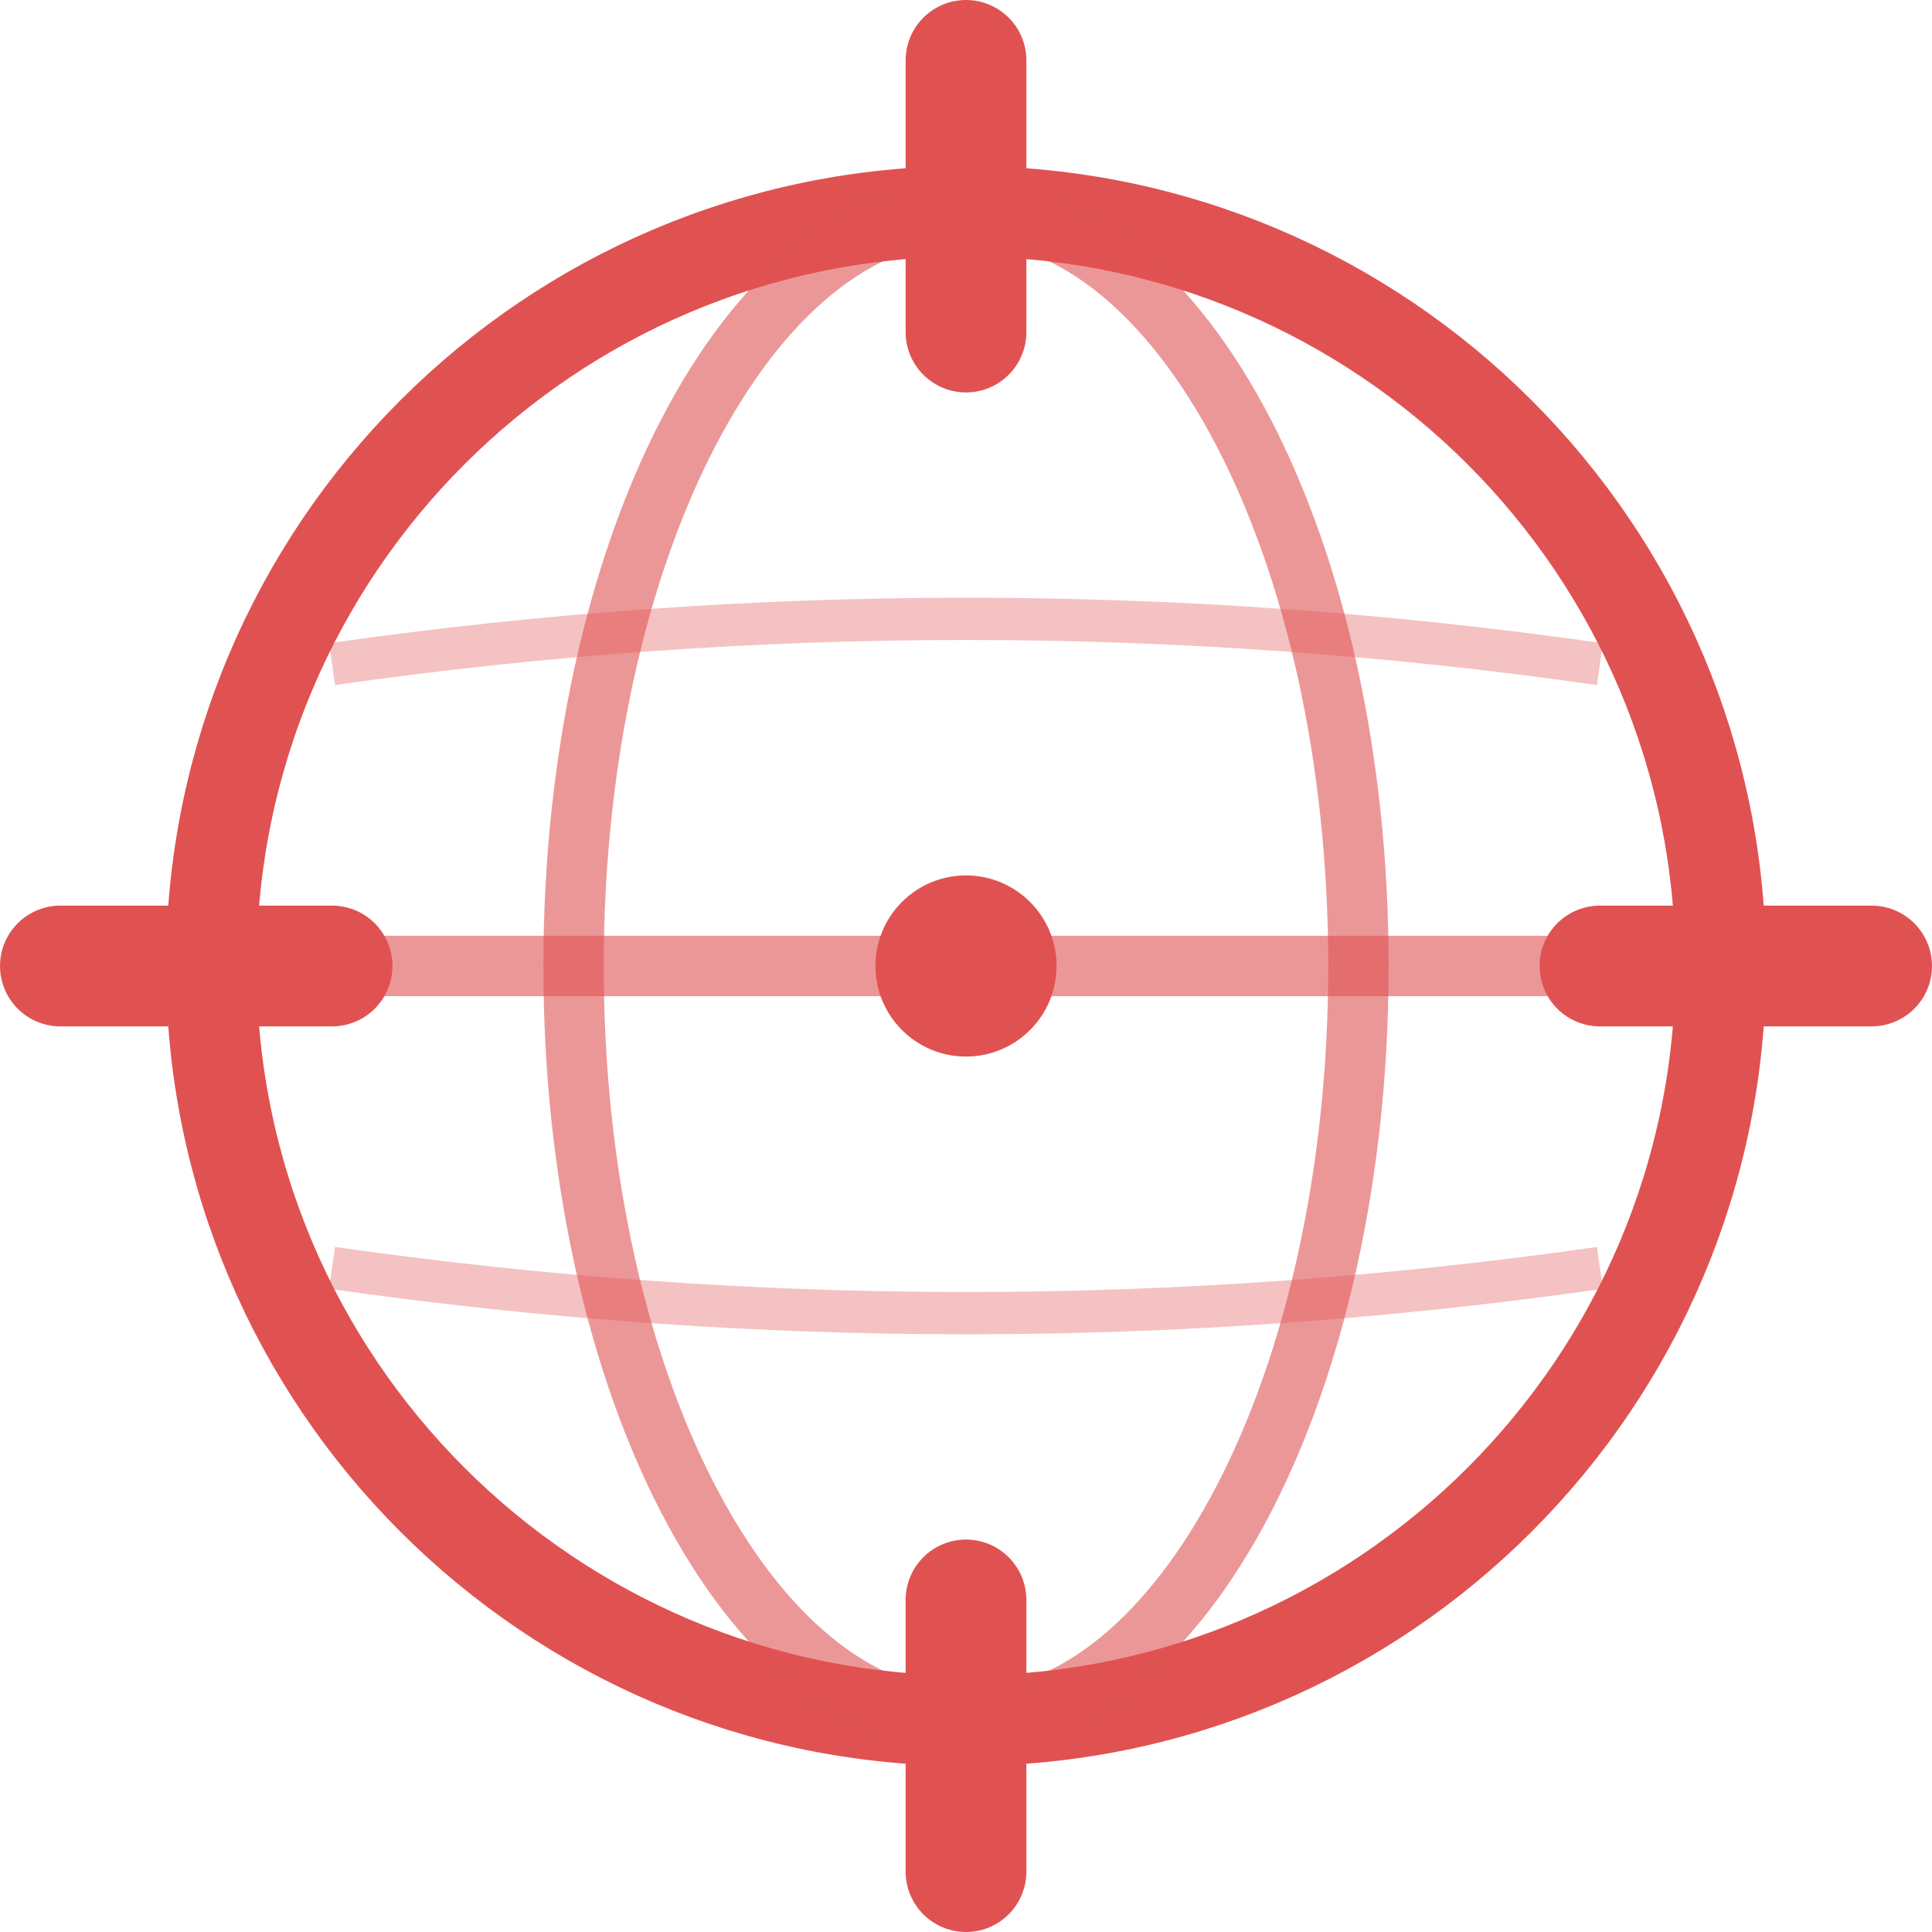
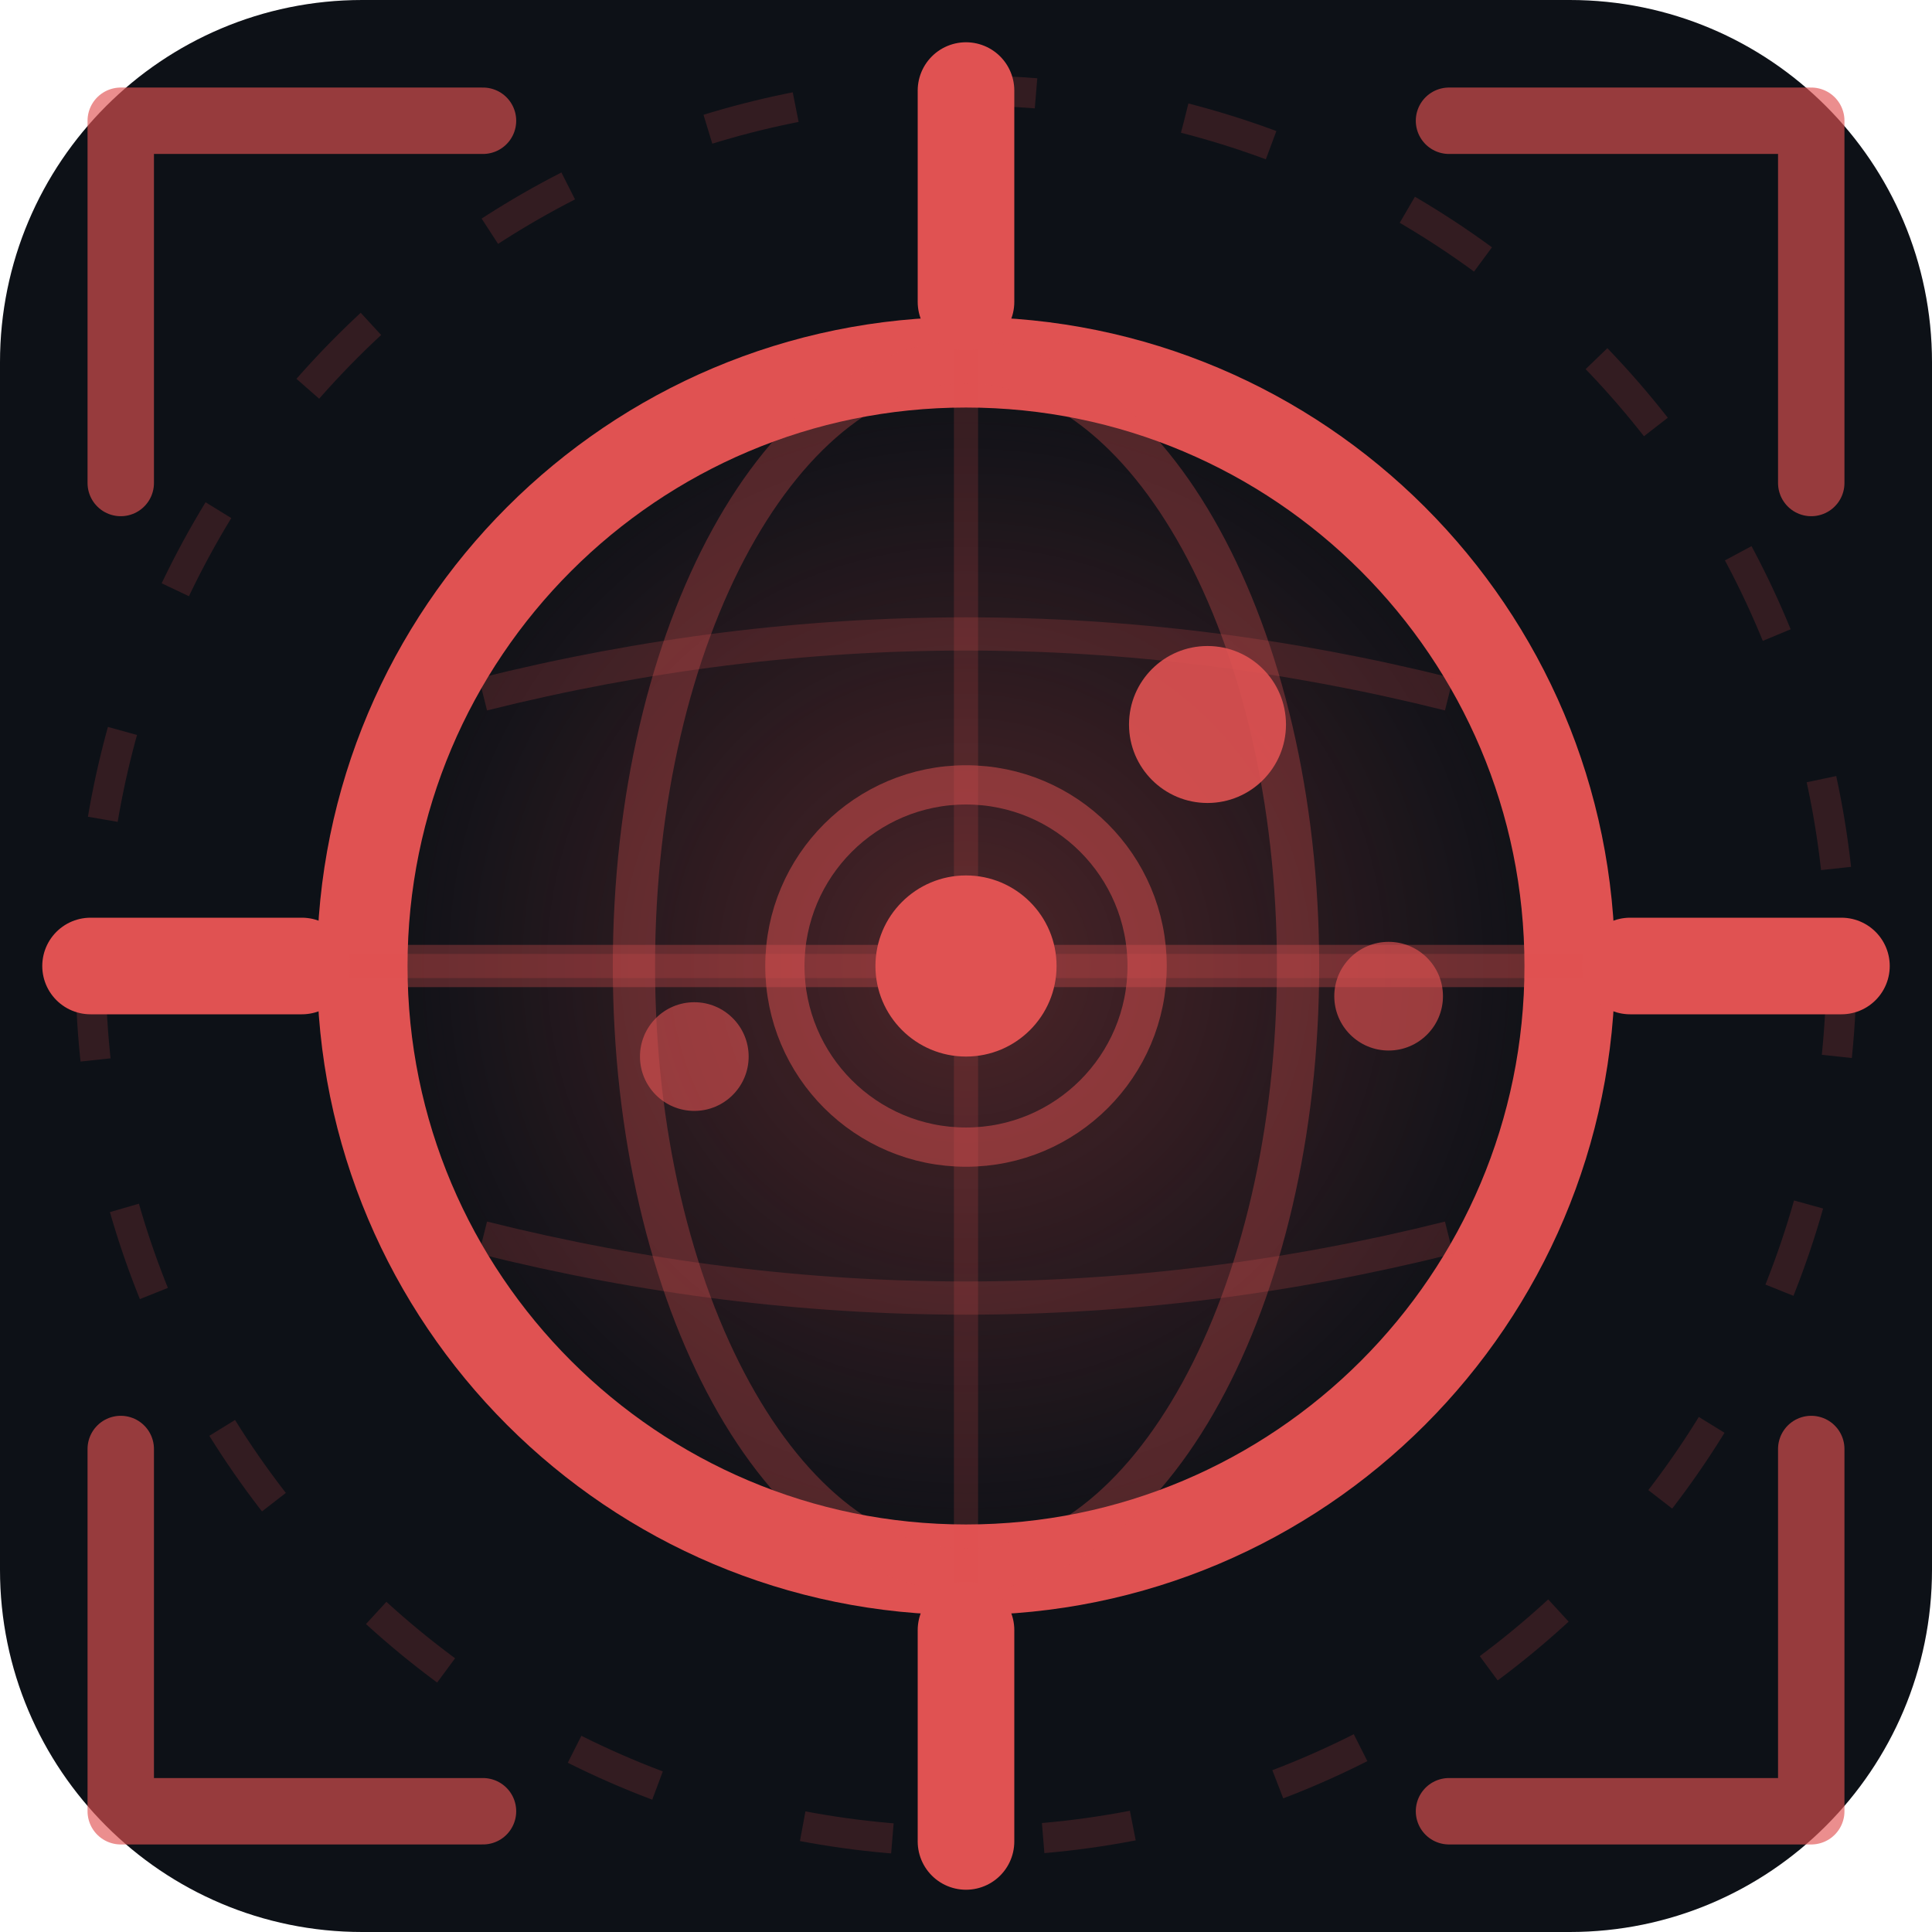
<svg xmlns="http://www.w3.org/2000/svg" viewBox="0 0 32 32" fill="none">
-   <circle cx="16" cy="16" r="12.5" stroke="#e05252" stroke-width="1.5" />
-   <ellipse cx="16" cy="16" rx="6.5" ry="12.5" stroke="#e05252" stroke-width="1" stroke-opacity="0.6" />
-   <line x1="3.5" y1="16" x2="28.5" y2="16" stroke="#e05252" stroke-width="1" stroke-opacity="0.6" />
-   <path d="M5.5 11 Q16 9.5 26.5 11" stroke="#e05252" stroke-width="0.7" stroke-opacity="0.35" fill="none" />
-   <path d="M5.5 21 Q16 22.5 26.5 21" stroke="#e05252" stroke-width="0.7" stroke-opacity="0.35" fill="none" />
-   <line x1="16" y1="1" x2="16" y2="5.5" stroke="#e05252" stroke-width="2" stroke-linecap="round" />
-   <line x1="16" y1="26.5" x2="16" y2="31" stroke="#e05252" stroke-width="2" stroke-linecap="round" />
-   <line x1="1" y1="16" x2="5.5" y2="16" stroke="#e05252" stroke-width="2" stroke-linecap="round" />
-   <line x1="26.5" y1="16" x2="31" y2="16" stroke="#e05252" stroke-width="2" stroke-linecap="round" />
+   <rect width="32" height="32" rx="6" fill="#0d1117" />
+   <radialGradient id="cg" cx="50%" cy="50%" r="50%">
+     <stop offset="0%" stop-color="#e05252" stop-opacity="0.3" />
+     <stop offset="100%" stop-color="#e05252" stop-opacity="0" />
+   </radialGradient>
+   <circle cx="16" cy="16" r="10" fill="url(#cg)" />
+   <circle cx="16" cy="16" r="14.5" stroke="#e05252" stroke-width="0.5" stroke-opacity="0.18" stroke-dasharray="1.5 2.5" />
+   <circle cx="16" cy="16" r="10" stroke="#e05252" stroke-width="1.5" />
+   <line x1="6" y1="16" x2="26" y2="16" stroke="#e05252" stroke-width="0.7" stroke-opacity="0.32" />
+   <ellipse cx="16" cy="16" rx="5.5" ry="10" stroke="#e05252" stroke-width="0.7" stroke-opacity="0.32" />
+   <path d="M8 11.5 Q16 9.5 24 11.5" stroke="#e05252" stroke-width="0.55" stroke-opacity="0.2" fill="none" />
+   <path d="M8 20.5 Q16 22.5 24 20.5" stroke="#e05252" stroke-width="0.55" stroke-opacity="0.2" fill="none" />
+   <line x1="5.5" y1="16" x2="26.5" y2="16" stroke="#e05252" stroke-width="0.4" stroke-opacity="0.18" />
+   <line x1="16" y1="5.5" x2="16" y2="26.5" stroke="#e05252" stroke-width="0.4" stroke-opacity="0.18" />
+   <line x1="1.5" y1="16" x2="5" y2="16" stroke="#e05252" stroke-width="1.6" stroke-linecap="round" />
+   <line x1="27" y1="16" x2="30.5" y2="16" stroke="#e05252" stroke-width="1.6" stroke-linecap="round" />
+   <line x1="16" y1="1.5" x2="16" y2="5" stroke="#e05252" stroke-width="1.6" stroke-linecap="round" />
+   <line x1="16" y1="27" x2="16" y2="30.5" stroke="#e05252" stroke-width="1.6" stroke-linecap="round" />
+   <path d="M2 8 L2 2 L8 2" stroke="#e05252" stroke-width="1.1" stroke-linecap="round" stroke-linejoin="round" stroke-opacity="0.65" />
+   <path d="M30 8 L30 2 L24 2" stroke="#e05252" stroke-width="1.1" stroke-linecap="round" stroke-linejoin="round" stroke-opacity="0.65" />
+   <path d="M2 24 L2 30 L8 30" stroke="#e05252" stroke-width="1.1" stroke-linecap="round" stroke-linejoin="round" stroke-opacity="0.65" />
+   <path d="M30 24 L30 30 L24 30" stroke="#e05252" stroke-width="1.1" stroke-linecap="round" stroke-linejoin="round" stroke-opacity="0.65" />
+   <circle cx="20" cy="12" r="1.3" fill="#e05252" opacity="0.9" />
+   <circle cx="23" cy="16.5" r="0.9" fill="#e05252" opacity="0.65" />
+   <circle cx="11.5" cy="17.5" r="0.9" fill="#e05252" opacity="0.6" />
+   <circle cx="16" cy="16" r="3" stroke="#e05252" stroke-width="0.65" stroke-opacity="0.5" />
  <circle cx="16" cy="16" r="1.5" fill="#e05252" />
</svg>
